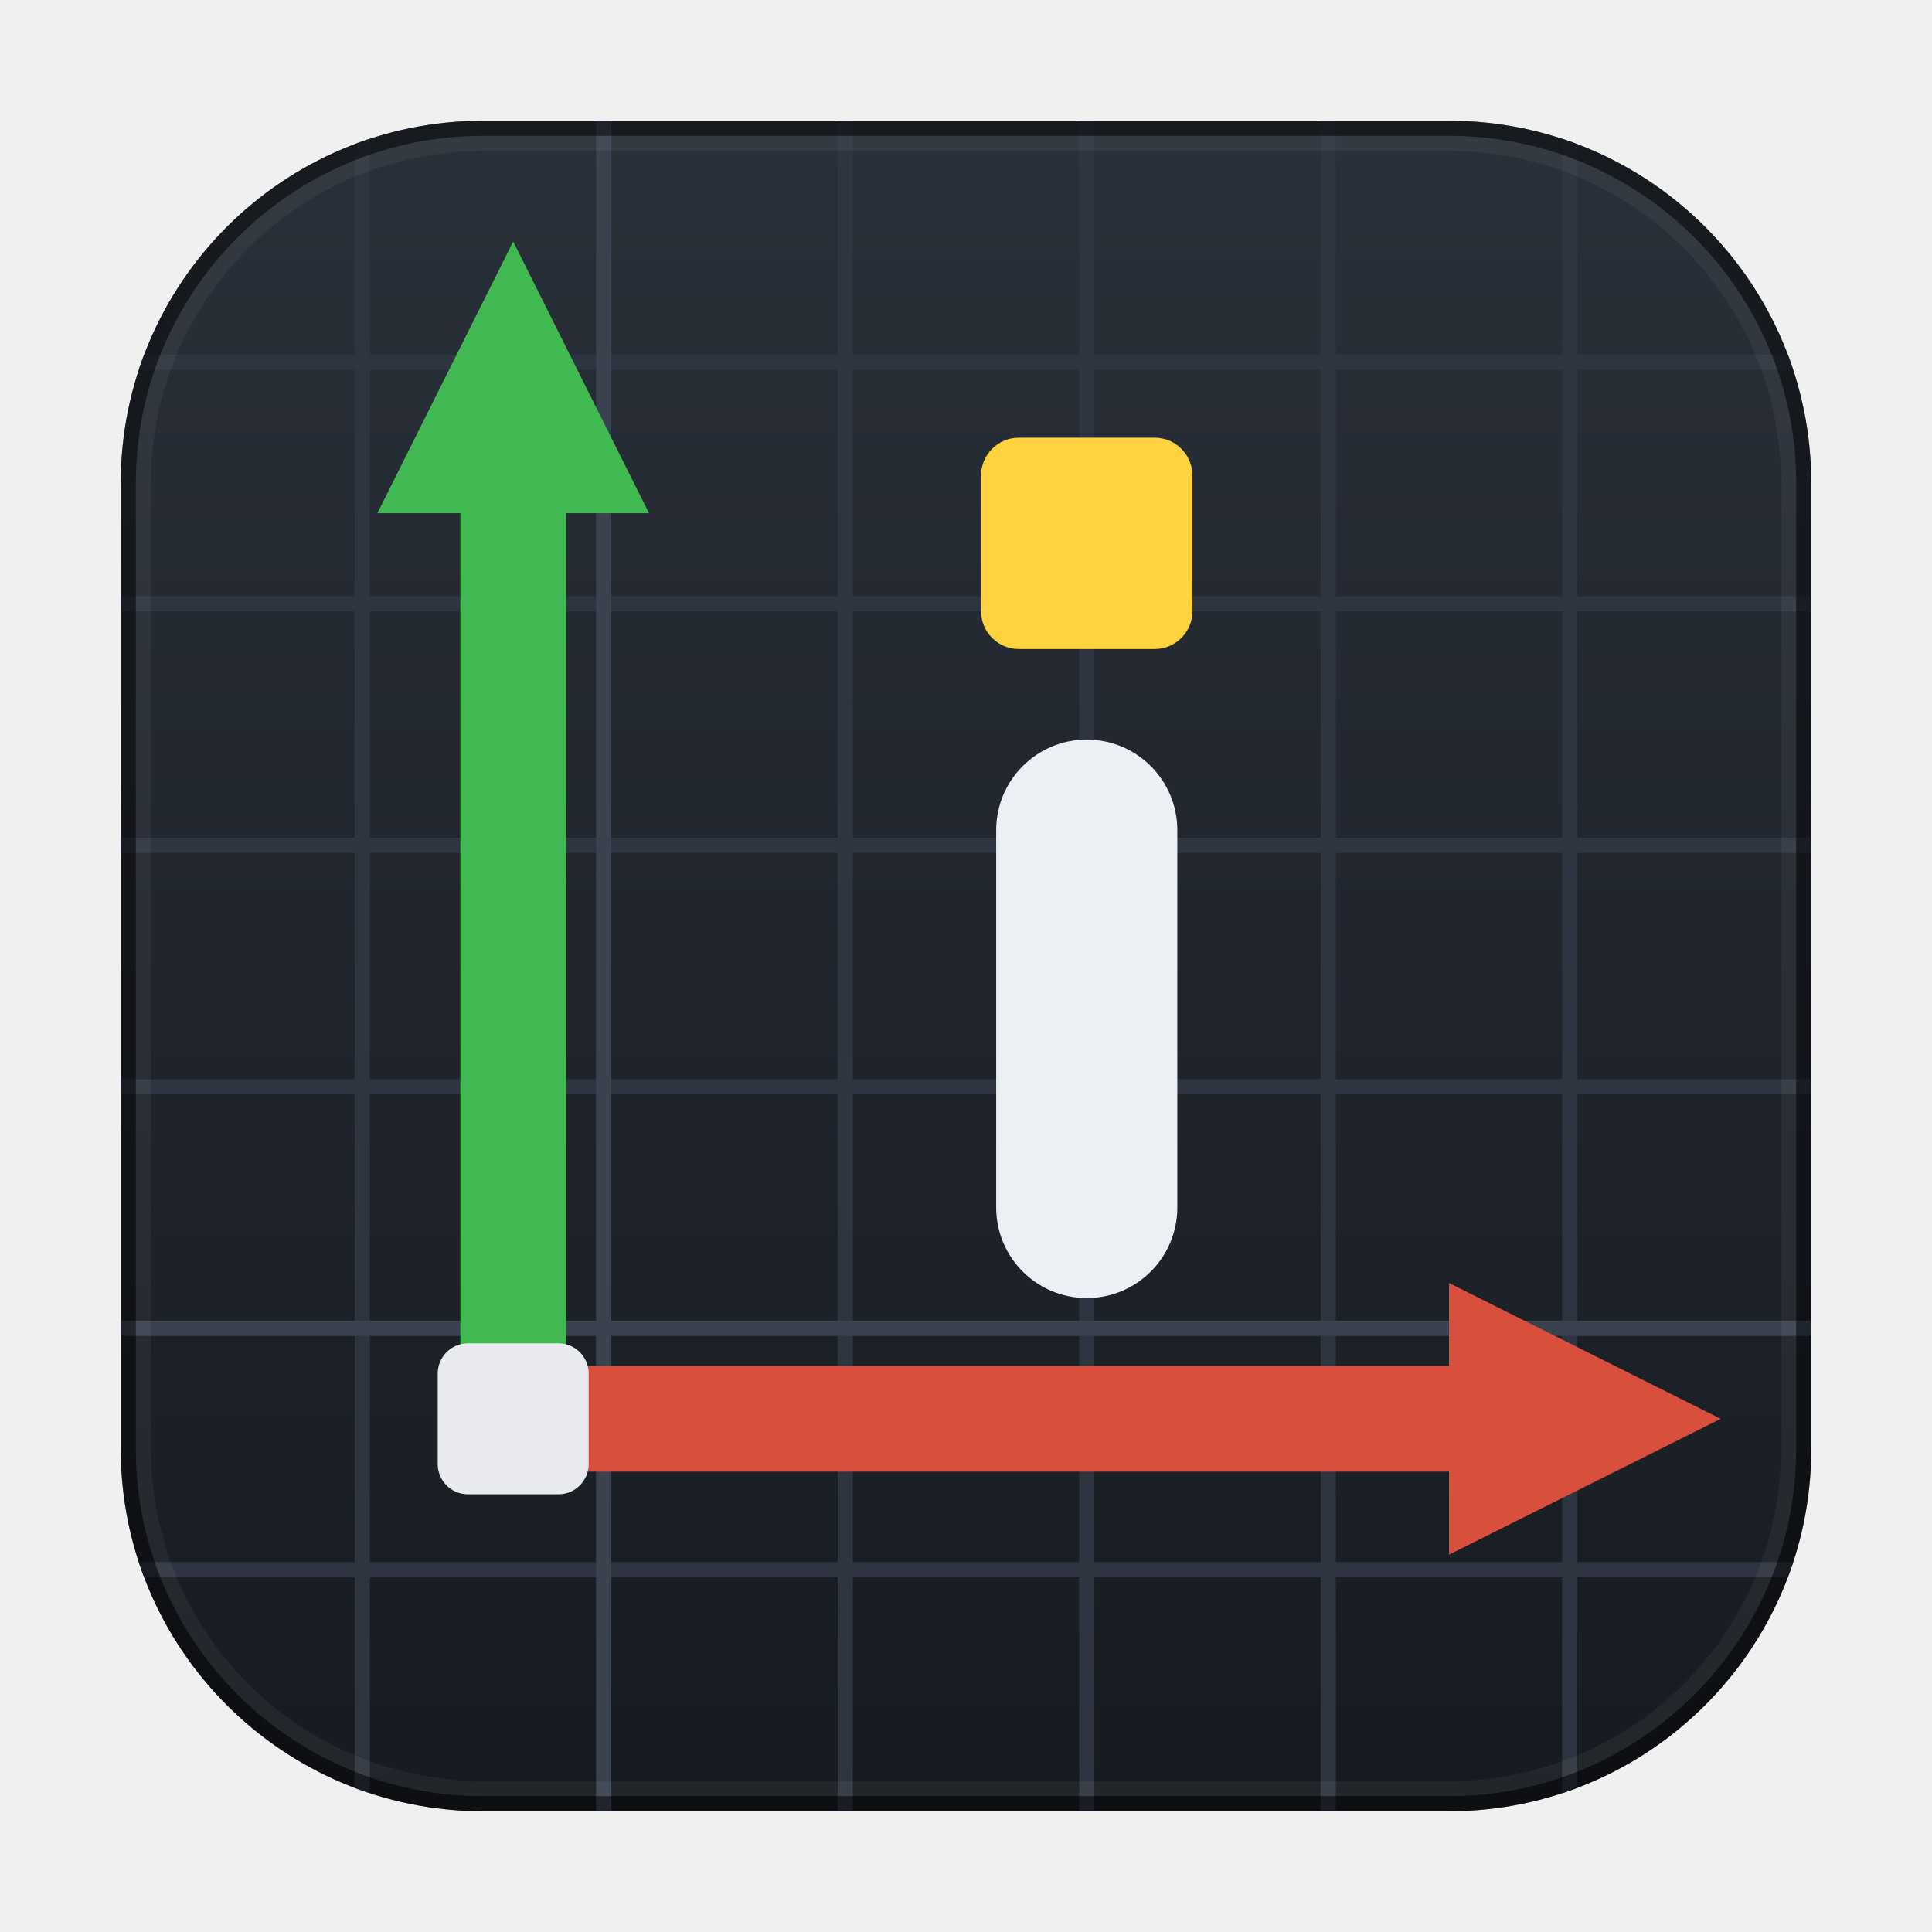
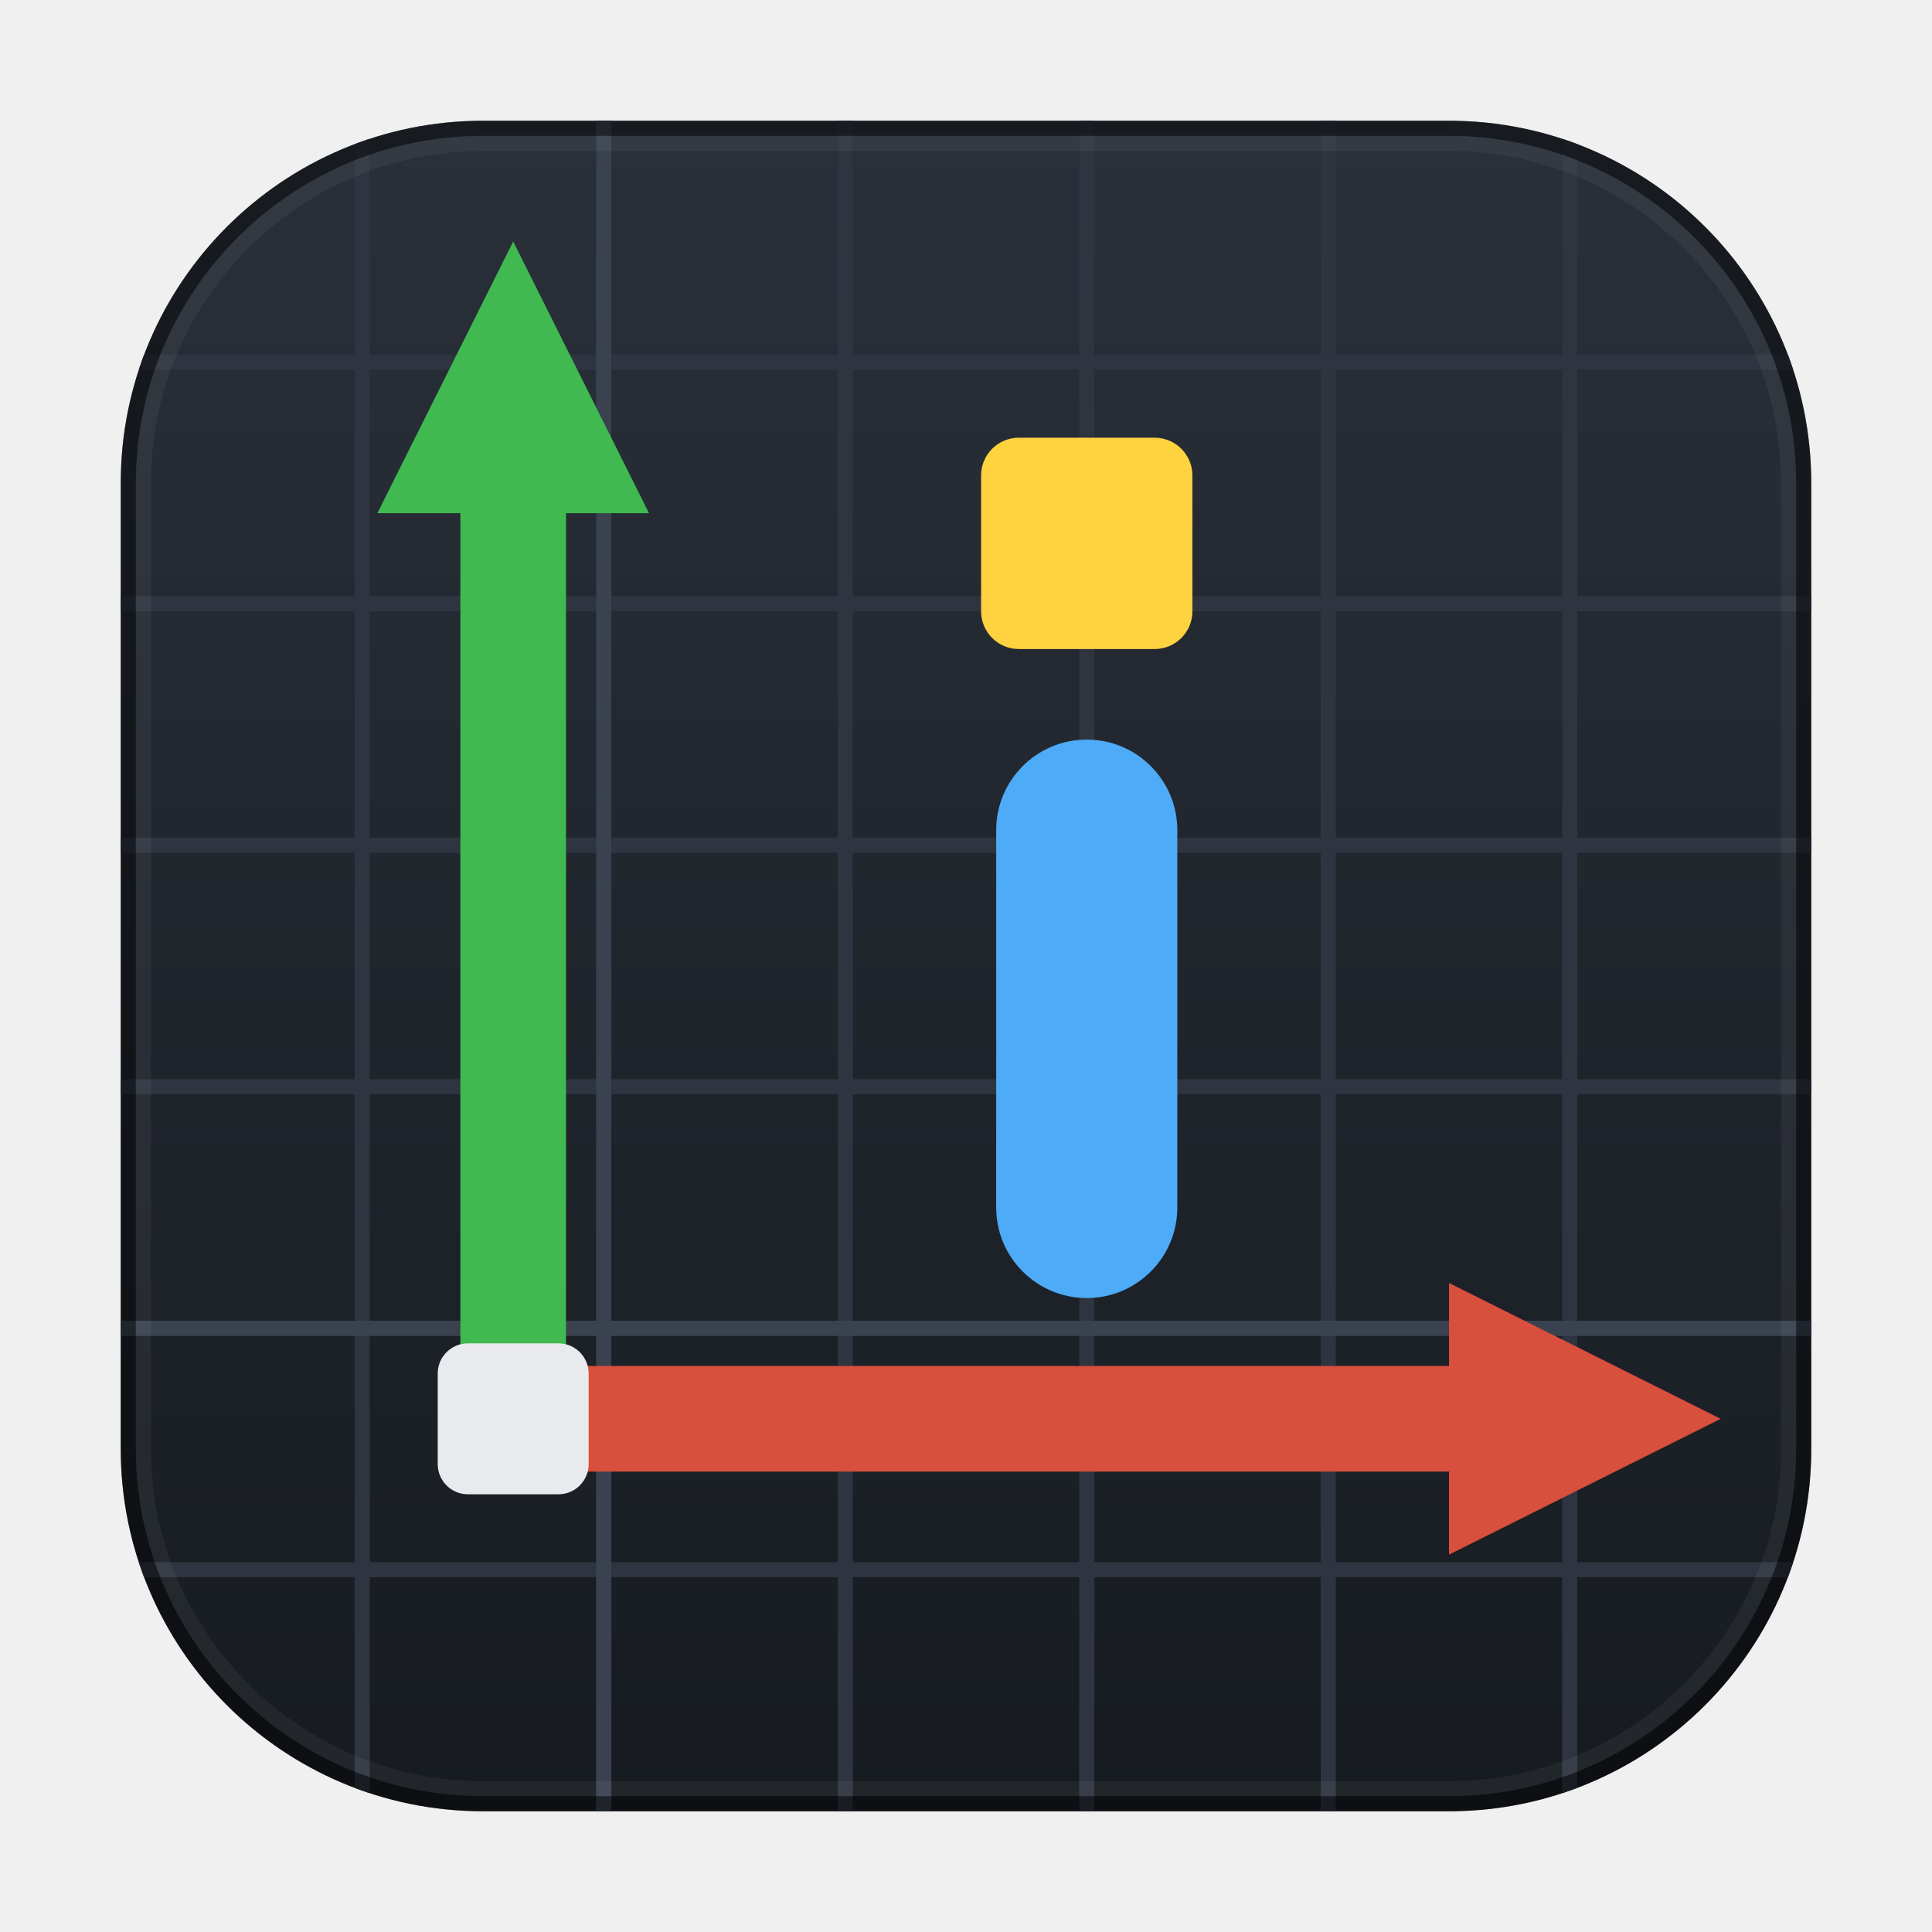
<svg xmlns="http://www.w3.org/2000/svg" width="128" height="128" viewBox="0 0 128 128">
  <defs>
    <linearGradient id="bg" x1="0" y1="0" x2="0" y2="1">
      <stop offset="0" stop-color="#2a3039" />
      <stop offset="1" stop-color="#171b21" />
    </linearGradient>
    <clipPath id="tile">
      <rect x="8" y="8" width="112" height="112" rx="24" />
    </clipPath>
  </defs>
  <rect x="8" y="8" width="112" height="112" rx="24" fill="url(#bg)" />
  <g clip-path="url(#tile)">
    <g stroke="#2e3540" stroke-width="1">
      <path d="M24 8V120 M40 8V120 M56 8V120 M72 8V120 M88 8V120 M104 8V120" />
      <path d="M8 24H120 M8 40H120 M8 56H120 M8 72H120 M8 88H120 M8 104H120" />
    </g>
    <g stroke="#3a4250" stroke-width="1">
      <path d="M8 88H120 M40 8V120" />
    </g>
  </g>
  <g stroke-linecap="round">
    <line x1="34" y1="94" x2="98" y2="94" stroke="#d94f3d" stroke-width="7" />
    <line x1="34" y1="94" x2="34" y2="32" stroke="#3fb950" stroke-width="7" />
  </g>
  <path d="M96 85 L114 94 L96 103 Z" fill="#d94f3d" />
  <path d="M25 34 L34 16 L43 34 Z" fill="#3fb950" />
  <rect x="29" y="89" width="10" height="10" rx="2" fill="#e8eaed" />
-   <rect x="66" y="49" width="12" height="37" rx="6" fill="#eceff4" />
+   <rect x="66" y="49" width="12" height="37" rx="6" fill="#4dabf7" />
  <rect x="65" y="29" width="14" height="14" rx="2.5" fill="#ffd23f" />
  <rect x="8.5" y="8.5" width="111" height="111" rx="23.5" fill="none" stroke="#000000" stroke-opacity="0.45" />
  <rect x="9.5" y="9.5" width="109" height="109" rx="22.5" fill="none" stroke="#ffffff" stroke-opacity="0.05" />
</svg>
